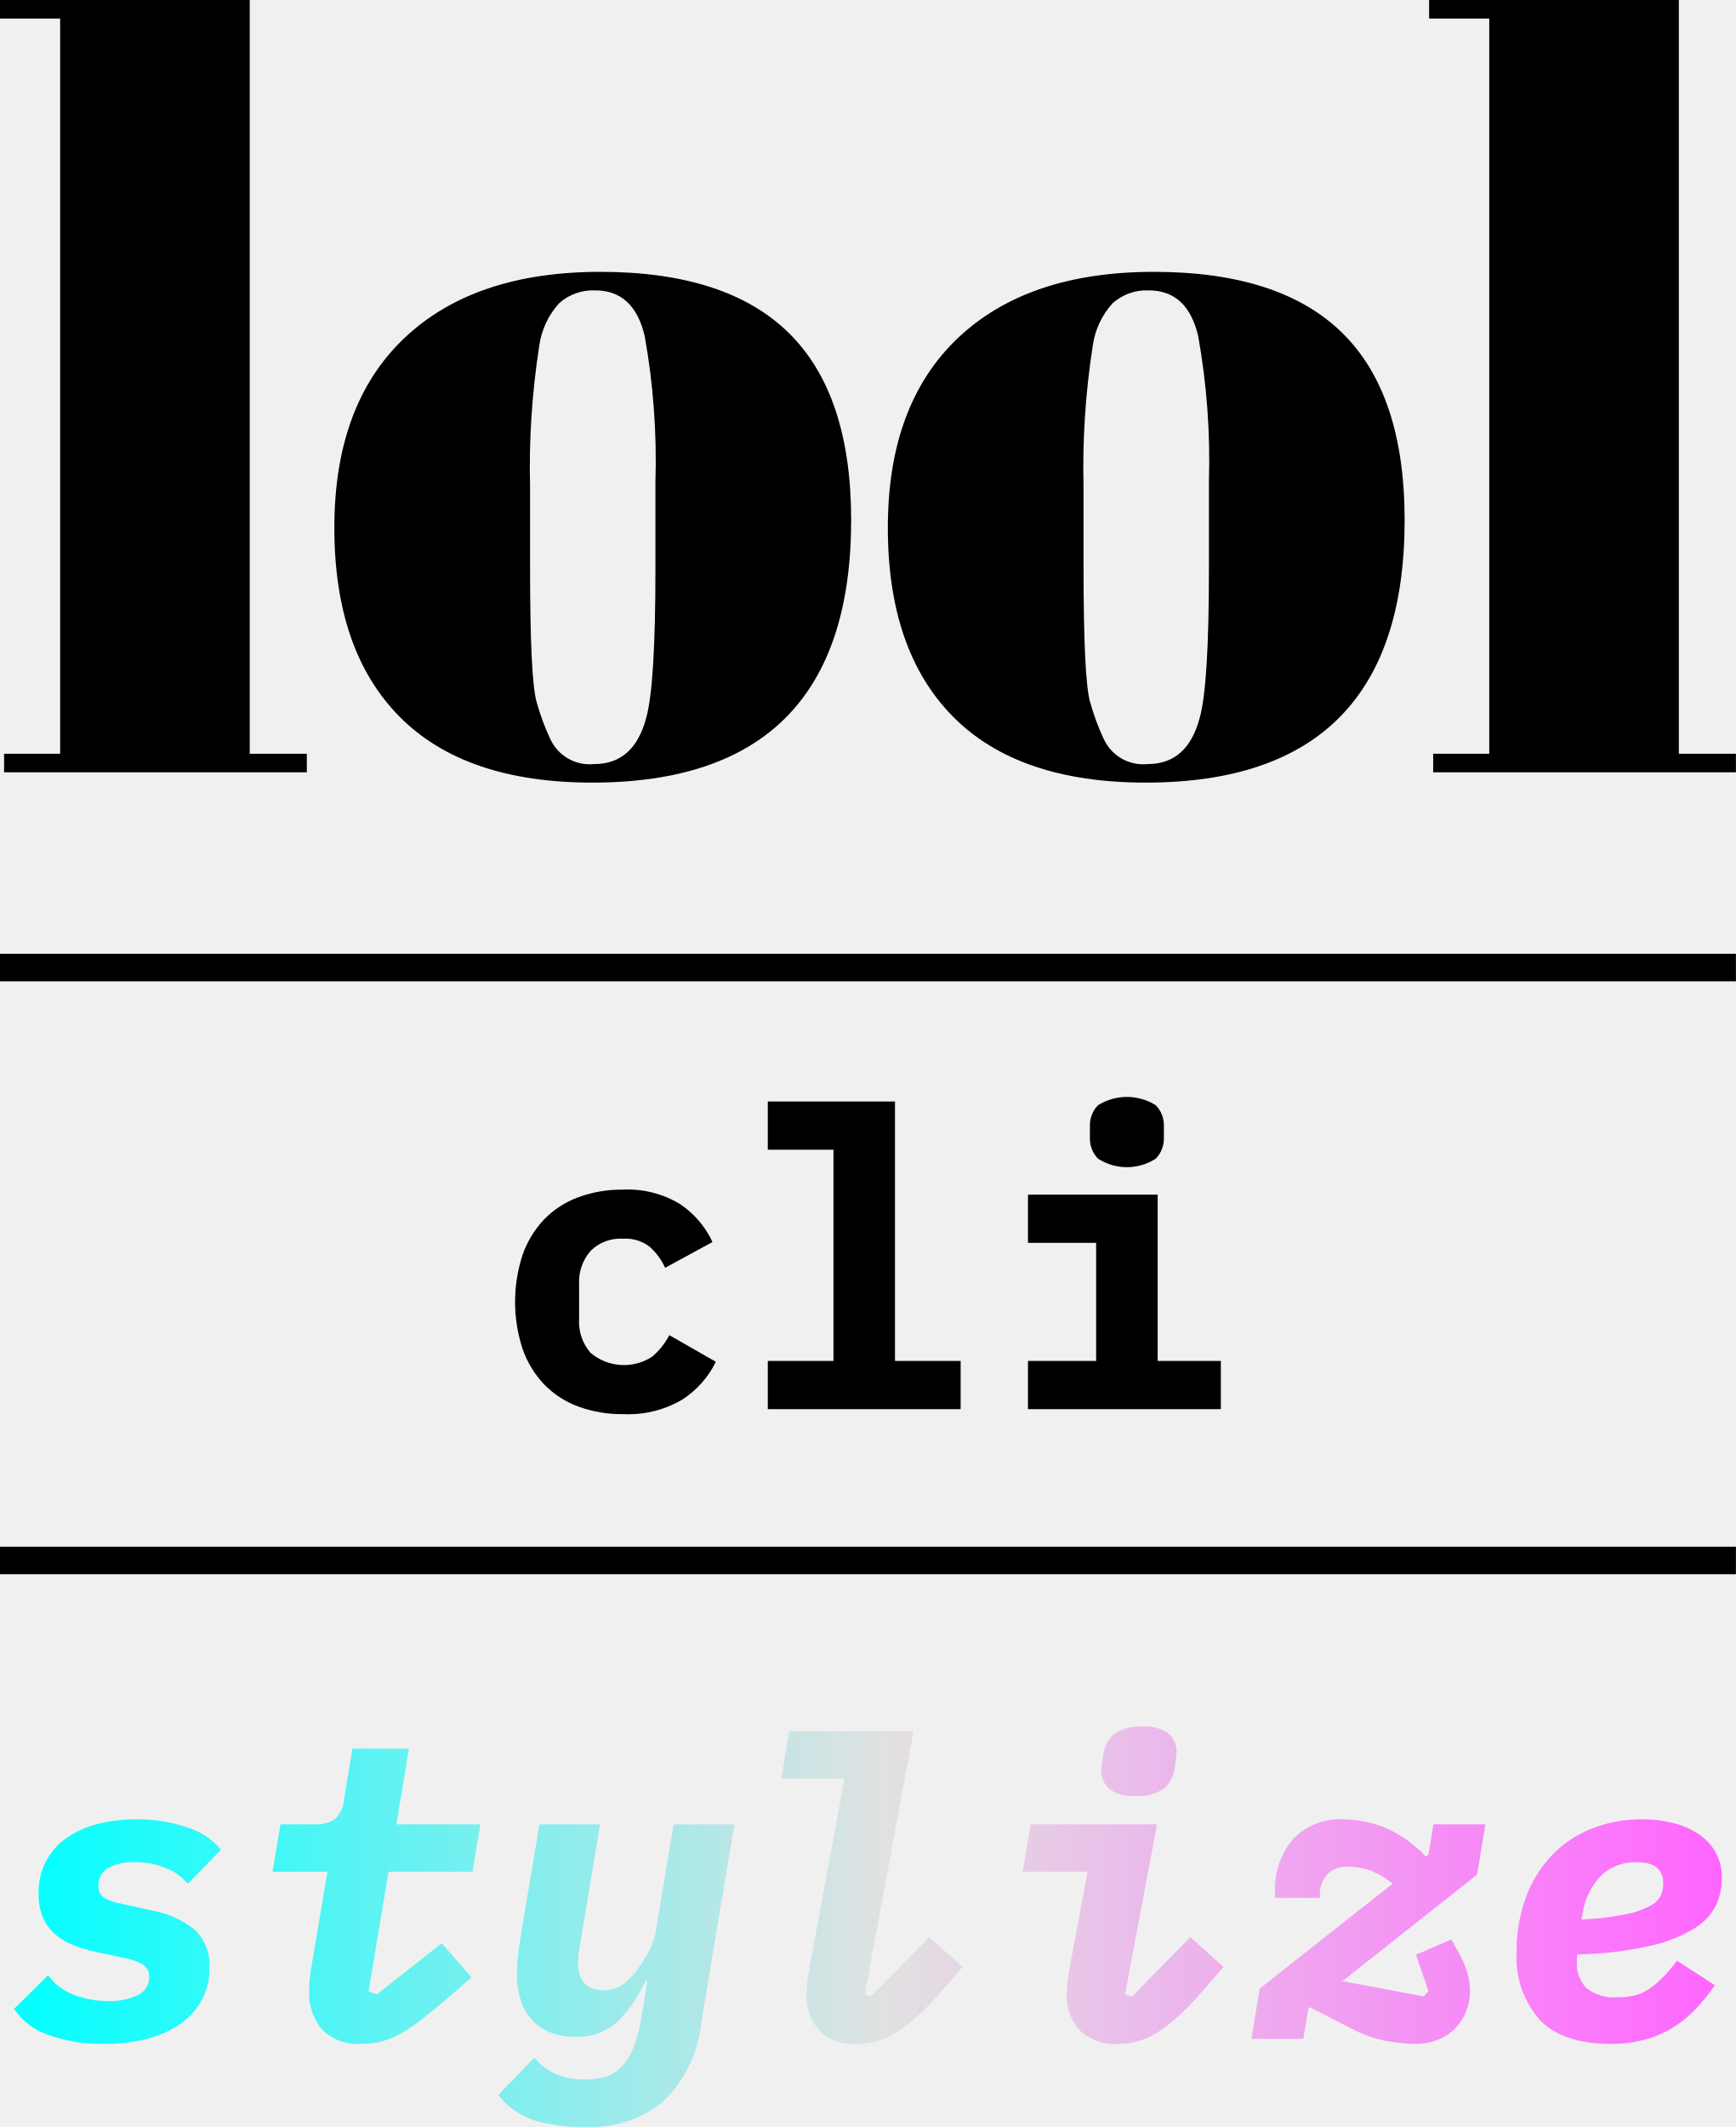
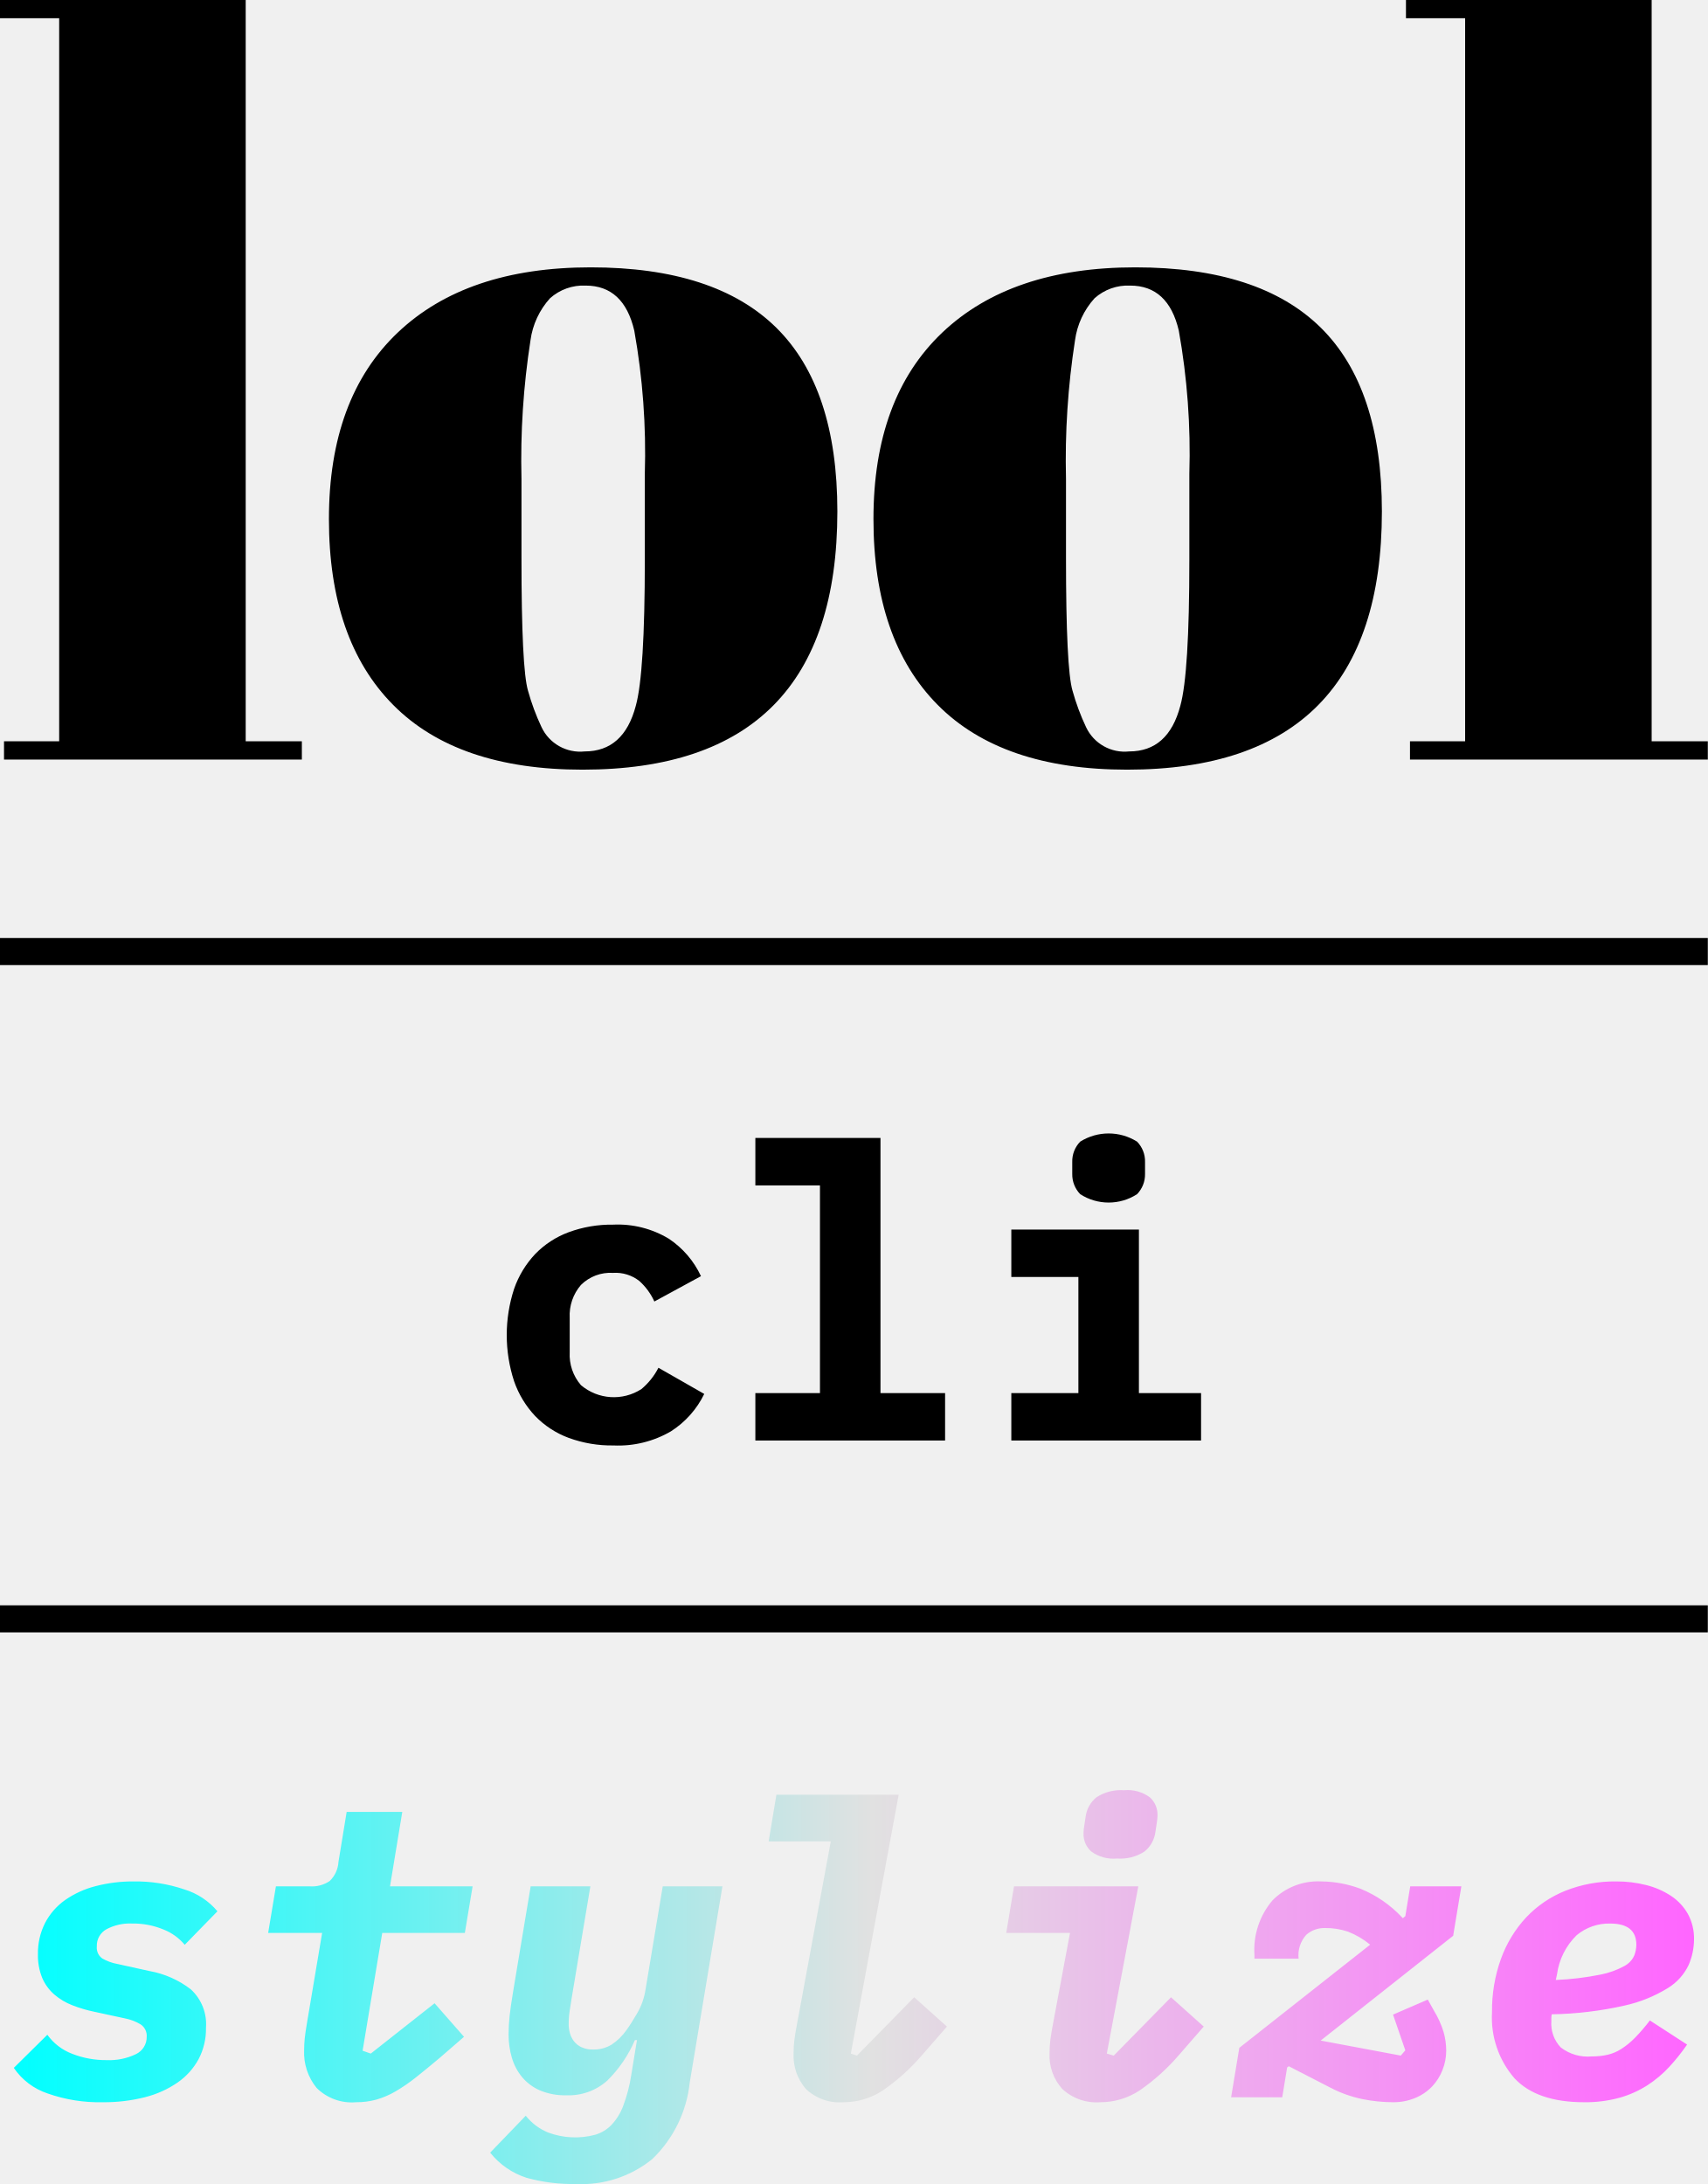
- <svg xmlns="http://www.w3.org/2000/svg" viewBox="0 0 142 173.942">
+ <svg xmlns="http://www.w3.org/2000/svg" viewBox="0 0 142 181.606">
  <style>
        .a { fill: #000000; }
        @media (prefers-color-scheme: dark) {
          .a { fill: #ffffff; }
        }
    </style>
  <defs>
-     <linearGradient id="a" x1="1.148" y1="157.571" x2="140.852" y2="157.571" gradientUnits="userSpaceOnUse">
+     <linearGradient id="a" x1="1.148" y1="165.235" x2="140.852" y2="165.235" gradientUnits="userSpaceOnUse">
      <stop offset="0" stop-color="aqua" />
      <stop offset="0.511" stop-color="#e1e1e1" />
      <stop offset="1" stop-color="#ff65ff" />
    </linearGradient>
  </defs>
-   <path class="a" d="M4.92,1.516H0V0H20.429V61.642h4.67v1.516H.334V61.642H4.92ZM32.686,58.61q-5.337-5.386-5.336-15.453,0-10.061,5.712-15.494,5.71-5.432,16.051-5.432,10.338,0,15.426,5.011,5.085,5.011,5.086,15.285Q69.624,63.999,48.445,64,38.021,64,32.686,58.61ZM43.359,39.831v6.568q0,9.181.542,11.031a18.938,18.938,0,0,0,1.125,3.032,3.549,3.549,0,0,0,3.586,2.022q3.252,0,4.252-3.791.751-2.693.751-12.126V39.41a57.794,57.794,0,0,0-.876-11.916q-.875-3.745-4.044-3.747a4.161,4.161,0,0,0-2.96,1.052,6.487,6.487,0,0,0-1.626,3.495A64.698,64.698,0,0,0,43.359,39.831ZM0,128.737H142v-2.25H0ZM137.331,61.642V0H116.902V1.516h4.92V61.642h-4.586v1.516H142V61.642ZM0,80.25H142V78H0ZM77.963,58.61q-5.338-5.386-5.337-15.453,0-10.061,5.712-15.494,5.712-5.432,16.051-5.432,10.338,0,15.427,5.011,5.083,5.011,5.085,15.285Q114.9,63.999,93.721,64,83.298,64,77.963,58.61ZM88.635,39.831v6.568q0,9.181.541,11.031a18.932,18.932,0,0,0,1.126,3.032,3.547,3.547,0,0,0,3.585,2.022q3.253,0,4.253-3.791.752-2.693.751-12.126h0V39.41a57.82,57.82,0,0,0-.876-11.916q-.875-3.745-4.044-3.747a4.16,4.16,0,0,0-2.96,1.052,6.485,6.485,0,0,0-1.626,3.495A64.709,64.709,0,0,0,88.635,39.831ZM48.305,102.301a3.469,3.469,0,0,1,2.669-1.003,3.198,3.198,0,0,1,2.193.68,5.168,5.168,0,0,1,1.241,1.7l3.876-2.108a7.58,7.58,0,0,0-2.669-3.11A8.21,8.21,0,0,0,50.974,97.286a10.269,10.269,0,0,0-3.689.629,7.502,7.502,0,0,0-2.788,1.818,8.086,8.086,0,0,0-1.751,2.891,12.368,12.368,0,0,0,0,7.684,8.069,8.069,0,0,0,1.751,2.891,7.49,7.49,0,0,0,2.788,1.818,10.371,10.371,0,0,0,3.723.629,8.691,8.691,0,0,0,4.777-1.173,7.659,7.659,0,0,0,2.771-3.11l-3.808-2.176A5.692,5.692,0,0,1,53.337,110.954a4.227,4.227,0,0,1-5.032-.323,3.855,3.855,0,0,1-.935-2.737V105.038A3.855,3.855,0,0,1,48.305,102.301Zm14.501,8.993v3.943H78.582v-3.943H73.21V90.077H62.806v3.945h5.372v17.271Zm31.738-16.541a2.357,2.357,0,0,0,.663-1.684v-.985a2.339,2.339,0,0,0-.663-1.7,4.446,4.446,0,0,0-4.727,0,2.338,2.338,0,0,0-.662,1.7v.985a2.356,2.356,0,0,0,.662,1.684,4.354,4.354,0,0,0,4.727,0Zm-10.455,16.541v3.943H99.866v-3.943h-5.168V97.694H84.089v3.943h5.576v9.656Z" />
-   <path d="M8.526,167.142a12.856,12.856,0,0,1-4.573-.731,5.484,5.484,0,0,1-2.805-2.125L3.936,161.531a4.511,4.511,0,0,0,2.057,1.581,7.62,7.62,0,0,0,2.873.527,5.076,5.076,0,0,0,2.431-.493,1.564,1.564,0,0,0,.901-1.445,1.137,1.137,0,0,0-.51-1.037,4.007,4.007,0,0,0-1.292-.492l-2.516-.545a11.267,11.267,0,0,1-1.853-.544,5.128,5.128,0,0,1-1.513-.9,3.833,3.833,0,0,1-1.003-1.377,4.91,4.91,0,0,1-.357-1.973,5.533,5.533,0,0,1,.595-2.601,5.371,5.371,0,0,1,1.666-1.904,7.769,7.769,0,0,1,2.533-1.155,12.2,12.2,0,0,1,3.162-.392,12.552,12.552,0,0,1,4.216.663,5.794,5.794,0,0,1,2.754,1.819L15.36,154.052a4.367,4.367,0,0,0-1.734-1.259,6.516,6.516,0,0,0-2.652-.51,4.125,4.125,0,0,0-2.125.477,1.555,1.555,0,0,0-.799,1.428,1.092,1.092,0,0,0,.459,1.003,3.932,3.932,0,0,0,1.275.459l2.618.578a7.927,7.927,0,0,1,3.468,1.53,3.934,3.934,0,0,1,1.258,3.195,5.413,5.413,0,0,1-.612,2.602,5.64,5.64,0,0,1-1.734,1.938A8.343,8.343,0,0,1,12.079,166.717,13.706,13.706,0,0,1,8.526,167.142Zm21.08,0a4.134,4.134,0,0,1-3.281-1.19,4.64,4.64,0,0,1-1.037-3.162,9.38,9.38,0,0,1,.051-.969q.051-.492.187-1.275l1.258-7.479H22.296l.646-3.876h2.822a2.623,2.623,0,0,0,1.649-.442,2.405,2.405,0,0,0,.731-1.598l.68-4.148h4.624l-1.02,6.188H39.296l-.646,3.876H31.782l-1.632,9.792.68.238,5.304-4.183,2.448,2.788-2.04,1.769q-1.089.917-1.972,1.614a14.083,14.083,0,0,1-1.683,1.156,6.982,6.982,0,0,1-1.581.68A6.226,6.226,0,0,1,29.606,167.142Zm18.325,6.8a14.483,14.483,0,0,1-4.148-.515,6.351,6.351,0,0,1-3.026-2.092l2.958-3.071a4.58,4.58,0,0,0,1.853,1.394,6.447,6.447,0,0,0,3.927.188,3.107,3.107,0,0,0,1.326-.796,4.701,4.701,0,0,0,.986-1.574,12.659,12.659,0,0,0,.68-2.591l.476-2.911h-.17a10.648,10.648,0,0,1-2.295,3.366,4.804,4.804,0,0,1-3.417,1.224,5.29,5.29,0,0,1-2.193-.408,4.053,4.053,0,0,1-1.479-1.104,4.493,4.493,0,0,1-.85-1.615,6.778,6.778,0,0,1-.272-1.938,14.161,14.161,0,0,1,.085-1.529q.085-.782.289-2.007l1.462-8.771H49.087l-1.564,9.35c-.046.318-.097.646-.153.986a7.086,7.086,0,0,0-.085,1.156,2.717,2.717,0,0,0,.102.714,1.911,1.911,0,0,0,.34.68,1.71,1.71,0,0,0,.629.493,2.229,2.229,0,0,0,.969.188,2.809,2.809,0,0,0,1.53-.408,4.653,4.653,0,0,0,1.224-1.19q.374-.51.901-1.411a5.61,5.61,0,0,0,.697-1.988l1.428-8.568h4.964L57.349,165.51a10.326,10.326,0,0,1-3.111,6.357A9.298,9.298,0,0,1,47.931,173.942ZM70.133,167.142a4.061,4.061,0,0,1-3.128-1.105,4.213,4.213,0,0,1-1.02-2.975,8.925,8.925,0,0,1,.068-1.122q.067-.543.272-1.598l2.754-14.893h-5.168l.646-3.876h10.166l-3.978,21.522.51.17,4.76-4.854,2.72,2.44-2.074,2.38a16.987,16.987,0,0,1-3.247,2.924A5.894,5.894,0,0,1,70.133,167.142Zm21.351,0a4.173,4.173,0,0,1-3.161-1.105,4.128,4.128,0,0,1-1.055-2.975,8.924,8.924,0,0,1,.068-1.122q.067-.543.271-1.598l1.36-7.276H83.665l.646-3.876H94.646L92.028,163.096l.578.17,4.761-4.851,2.72,2.437-2.074,2.38a16.987,16.987,0,0,1-3.247,2.924A5.896,5.896,0,0,1,91.484,167.142Zm1.395-20.265a3.109,3.109,0,0,1-2.159-.595,1.949,1.949,0,0,1-.629-1.479,3.968,3.968,0,0,1,.034-.459q.034-.289.136-.901a2.493,2.493,0,0,1,.918-1.666,3.707,3.707,0,0,1,2.278-.578,3.122,3.122,0,0,1,2.159.595,1.957,1.957,0,0,1,.629,1.479,4.203,4.203,0,0,1-.034.459q-.035.289-.136.901a2.501,2.501,0,0,1-.918,1.666A3.704,3.704,0,0,1,92.878,146.877Zm22.95,20.265a13.24,13.24,0,0,1-2.533-.255,10.222,10.222,0,0,1-2.703-.97l-3.435-1.768-.136.102-.408,2.482h-4.25l.681-4.112,10.88-8.579a6.724,6.724,0,0,0-1.836-1.081,5.753,5.753,0,0,0-1.938-.304,2.271,2.271,0,0,0-1.529.554,2.533,2.533,0,0,0-.646,1.996h-3.672v-.306a6.351,6.351,0,0,1,1.496-4.539,5.305,5.305,0,0,1,4.046-1.581,9.566,9.566,0,0,1,3.281.612,9.77,9.77,0,0,1,3.451,2.38l.067.068.204-.17.408-2.482h4.25l-.68,4.112-11.017,8.714,6.664,1.25.374-.439-1.02-2.97,2.89-1.249.51.918a7.822,7.822,0,0,1,.8,1.768,5.768,5.768,0,0,1,.221,1.564,4.363,4.363,0,0,1-.306,1.598,4.214,4.214,0,0,1-.867,1.377,4.091,4.091,0,0,1-1.395.952A4.653,4.653,0,0,1,115.829,167.142Zm15.877,0q-3.91,0-5.779-1.989a7.697,7.697,0,0,1-1.87-5.491,12.66,12.66,0,0,1,.748-4.454,10.08,10.08,0,0,1,2.091-3.434,9.174,9.174,0,0,1,3.247-2.21,11.083,11.083,0,0,1,4.25-.782,9.91,9.91,0,0,1,2.499.306,6.672,6.672,0,0,1,2.057.901,4.409,4.409,0,0,1,1.395,1.496,4.243,4.243,0,0,1,.51,2.125,5.412,5.412,0,0,1-.442,2.108,4.524,4.524,0,0,1-1.717,1.921,11.594,11.594,0,0,1-3.604,1.462,29.594,29.594,0,0,1-6.068.73,2.006,2.006,0,0,0-.034.323v.255a2.869,2.869,0,0,0,.782,2.176,3.662,3.662,0,0,0,2.584.748,5.867,5.867,0,0,0,1.309-.136,3.649,3.649,0,0,0,1.156-.493,6.626,6.626,0,0,0,1.122-.918,15.151,15.151,0,0,0,1.241-1.444l3.094,2.006a16.875,16.875,0,0,1-1.48,1.853,9.507,9.507,0,0,1-1.818,1.53,8.593,8.593,0,0,1-2.312,1.037A10.669,10.669,0,0,1,131.706,167.142Zm2.177-14.858a4.196,4.196,0,0,0-2.788.969,5.6,5.6,0,0,0-1.633,3.247l-.102.477a23.596,23.596,0,0,0,3.689-.442,6.897,6.897,0,0,0,2.006-.714,1.851,1.851,0,0,0,.833-.884,2.643,2.643,0,0,0,.17-.884Q136.058,152.284,133.882,152.283Z" style="fill:url(#a)" />
+   <path class="a" d="M4.92,1.516H0V0H20.429V61.642h4.67v1.516H.334V61.642H4.92ZM32.686,58.61q-5.337-5.386-5.336-15.453,0-10.061,5.712-15.494,5.71-5.432,16.051-5.432,10.338,0,15.426,5.011,5.085,5.011,5.086,15.285Q69.624,63.999,48.445,64,38.021,64,32.686,58.61ZM43.359,39.831v6.568q0,9.181.542,11.031a18.938,18.938,0,0,0,1.125,3.032,3.549,3.549,0,0,0,3.586,2.022q3.252,0,4.252-3.791.751-2.693.751-12.126V39.41a57.794,57.794,0,0,0-.876-11.916q-.875-3.745-4.044-3.747a4.161,4.161,0,0,0-2.96,1.052,6.487,6.487,0,0,0-1.626,3.495A64.698,64.698,0,0,0,43.359,39.831ZM137.331,61.642V0H116.902V1.516h4.92V61.642h-4.586v1.516H142V61.642Zm-59.368-3.032q-5.338-5.386-5.337-15.453,0-10.061,5.712-15.494,5.712-5.432,16.051-5.432,10.338,0,15.427,5.011,5.083,5.011,5.085,15.285Q114.9,63.999,93.721,64,83.298,64,77.963,58.61ZM88.635,39.831v6.568q0,9.181.541,11.031a18.932,18.932,0,0,0,1.126,3.032,3.547,3.547,0,0,0,3.585,2.022q3.253,0,4.253-3.791.752-2.693.751-12.126h0V39.41a57.82,57.82,0,0,0-.876-11.916q-.875-3.745-4.044-3.747a4.16,4.16,0,0,0-2.96,1.052,6.485,6.485,0,0,0-1.626,3.495A64.709,64.709,0,0,0,88.635,39.831Z" />
+   <path class="a" d="M0,80.25H142V78H0Z" />
+   <path class="a" d="M94.544,99.299a2.357,2.357,0,0,0,.663-1.684v-.985a2.339,2.339,0,0,0-.663-1.7,4.446,4.446,0,0,0-4.727,0,2.338,2.338,0,0,0-.662,1.7v.985a2.356,2.356,0,0,0,.662,1.684,4.354,4.354,0,0,0,4.727,0Zm-46.239,7.548a3.469,3.469,0,0,1,2.669-1.003,3.198,3.198,0,0,1,2.193.68,5.168,5.168,0,0,1,1.241,1.7l3.876-2.108a7.58,7.58,0,0,0-2.669-3.11,8.21,8.21,0,0,0-4.641-1.173,10.269,10.269,0,0,0-3.689.629,7.502,7.502,0,0,0-2.788,1.818,8.086,8.086,0,0,0-1.751,2.891,12.368,12.368,0,0,0,0,7.684,8.069,8.069,0,0,0,1.751,2.891,7.49,7.49,0,0,0,2.788,1.818,10.371,10.371,0,0,0,3.723.629,8.691,8.691,0,0,0,4.777-1.173,7.659,7.659,0,0,0,2.771-3.11l-3.808-2.176a5.692,5.692,0,0,1-1.411,1.768,4.227,4.227,0,0,1-5.032-.323,3.855,3.855,0,0,1-.935-2.737v-2.855A3.855,3.855,0,0,1,48.305,106.847Zm14.501,8.993v3.943H78.582v-3.943H73.21V94.624H62.806v3.945h5.372v17.271Zm21.283,0v3.943H99.866v-3.943h-5.168V102.241H84.089v3.943h5.576v9.656Z" />
+   <path class="a" d="M0,135.737H142v-2.25H0Z" />
+   <path d="M8.526,174.806a12.856,12.856,0,0,1-4.573-.731,5.484,5.484,0,0,1-2.805-2.125L3.936,169.196a4.511,4.511,0,0,0,2.057,1.581,7.62,7.62,0,0,0,2.873.527,5.076,5.076,0,0,0,2.431-.493,1.564,1.564,0,0,0,.901-1.445,1.137,1.137,0,0,0-.51-1.037,4.007,4.007,0,0,0-1.292-.492l-2.516-.545a11.267,11.267,0,0,1-1.853-.544,5.127,5.127,0,0,1-1.513-.9,3.833,3.833,0,0,1-1.003-1.377,4.909,4.909,0,0,1-.357-1.973,5.533,5.533,0,0,1,.595-2.601,5.371,5.371,0,0,1,1.666-1.904,7.769,7.769,0,0,1,2.533-1.155,12.2,12.2,0,0,1,3.162-.392,12.552,12.552,0,0,1,4.216.663,5.794,5.794,0,0,1,2.754,1.819l-2.72,2.788a4.368,4.368,0,0,0-1.734-1.259,6.516,6.516,0,0,0-2.652-.51,4.125,4.125,0,0,0-2.125.477,1.555,1.555,0,0,0-.799,1.428,1.092,1.092,0,0,0,.459,1.003,3.932,3.932,0,0,0,1.275.459l2.618.578a7.926,7.926,0,0,1,3.468,1.53,3.934,3.934,0,0,1,1.258,3.195,5.413,5.413,0,0,1-.612,2.602,5.64,5.64,0,0,1-1.734,1.938,8.343,8.343,0,0,1-2.703,1.225A13.705,13.705,0,0,1,8.526,174.806Zm21.08,0a4.134,4.134,0,0,1-3.281-1.19,4.64,4.64,0,0,1-1.037-3.162,9.38,9.38,0,0,1,.051-.969q.051-.492.187-1.275l1.258-7.479H22.296l.646-3.876h2.822a2.623,2.623,0,0,0,1.649-.442,2.405,2.405,0,0,0,.731-1.598l.68-4.148h4.624l-1.02,6.188H39.296l-.646,3.876H31.782l-1.632,9.792.68.238,5.304-4.183,2.448,2.788-2.04,1.769q-1.089.917-1.972,1.614a14.082,14.082,0,0,1-1.683,1.156,6.982,6.982,0,0,1-1.581.68A6.226,6.226,0,0,1,29.606,174.806Zm18.325,6.8a14.483,14.483,0,0,1-4.148-.515,6.352,6.352,0,0,1-3.026-2.092l2.958-3.071a4.58,4.58,0,0,0,1.853,1.394,6.447,6.447,0,0,0,3.927.188,3.107,3.107,0,0,0,1.326-.796,4.701,4.701,0,0,0,.986-1.574,12.659,12.659,0,0,0,.68-2.591l.476-2.911h-.17a10.648,10.648,0,0,1-2.295,3.366,4.804,4.804,0,0,1-3.417,1.224,5.29,5.29,0,0,1-2.193-.408,4.054,4.054,0,0,1-1.479-1.104,4.493,4.493,0,0,1-.85-1.615,6.778,6.778,0,0,1-.272-1.938,14.161,14.161,0,0,1,.085-1.529q.085-.782.289-2.007l1.462-8.771H49.087l-1.564,9.35c-.046.318-.097.646-.153.986a7.085,7.085,0,0,0-.085,1.156,2.717,2.717,0,0,0,.102.714,1.911,1.911,0,0,0,.34.68,1.71,1.71,0,0,0,.629.493,2.229,2.229,0,0,0,.969.188,2.809,2.809,0,0,0,1.53-.408A4.653,4.653,0,0,0,52.079,168.822q.374-.51.901-1.411a5.61,5.61,0,0,0,.697-1.988L55.105,156.854h4.964l-2.72,16.32a10.326,10.326,0,0,1-3.111,6.357A9.298,9.298,0,0,1,47.931,181.606Zm22.202-6.8a4.061,4.061,0,0,1-3.128-1.105,4.213,4.213,0,0,1-1.02-2.975,8.925,8.925,0,0,1,.068-1.122q.067-.543.272-1.598L69.079,153.114h-5.168l.646-3.876h10.166l-3.978,21.522.51.17,4.76-4.854,2.72,2.44-2.074,2.38A16.988,16.988,0,0,1,73.414,173.82,5.894,5.894,0,0,1,70.133,174.806Zm21.351,0a4.173,4.173,0,0,1-3.161-1.105,4.128,4.128,0,0,1-1.055-2.975,8.924,8.924,0,0,1,.068-1.122q.067-.543.271-1.598l1.36-7.276H83.665l.646-3.876H94.646l-2.618,13.906.578.17,4.761-4.851,2.72,2.437-2.074,2.38A16.988,16.988,0,0,1,94.765,173.82,5.896,5.896,0,0,1,91.484,174.806Zm1.395-20.265a3.109,3.109,0,0,1-2.159-.595,1.949,1.949,0,0,1-.629-1.479,3.969,3.969,0,0,1,.034-.459q.034-.289.136-.901a2.493,2.493,0,0,1,.918-1.666,3.707,3.707,0,0,1,2.278-.578,3.122,3.122,0,0,1,2.159.595,1.957,1.957,0,0,1,.629,1.479,4.203,4.203,0,0,1-.034.459q-.035.289-.136.901a2.501,2.501,0,0,1-.918,1.666A3.704,3.704,0,0,1,92.878,154.542Zm22.95,20.265a13.24,13.24,0,0,1-2.533-.255,10.222,10.222,0,0,1-2.703-.97l-3.435-1.768-.136.102-.408,2.482h-4.25l.681-4.112,10.88-8.579a6.724,6.724,0,0,0-1.836-1.081,5.753,5.753,0,0,0-1.938-.304,2.271,2.271,0,0,0-1.529.554,2.533,2.533,0,0,0-.646,1.996h-3.672v-.306a6.351,6.351,0,0,1,1.496-4.539,5.305,5.305,0,0,1,4.046-1.581,9.566,9.566,0,0,1,3.281.612,9.77,9.77,0,0,1,3.451,2.38l.067.068.204-.17.408-2.482h4.25l-.68,4.112-11.017,8.714,6.664,1.25.374-.439-1.02-2.97,2.89-1.249.51.918a7.822,7.822,0,0,1,.8,1.768,5.768,5.768,0,0,1,.221,1.564,4.363,4.363,0,0,1-.306,1.598,4.214,4.214,0,0,1-.867,1.377,4.091,4.091,0,0,1-1.395.952A4.653,4.653,0,0,1,115.829,174.806Zm15.877,0q-3.91,0-5.779-1.989a7.697,7.697,0,0,1-1.87-5.491,12.66,12.66,0,0,1,.748-4.454,10.08,10.08,0,0,1,2.091-3.434,9.174,9.174,0,0,1,3.247-2.21,11.083,11.083,0,0,1,4.25-.782,9.911,9.911,0,0,1,2.499.306,6.672,6.672,0,0,1,2.057.901,4.409,4.409,0,0,1,1.395,1.496,4.243,4.243,0,0,1,.51,2.125,5.412,5.412,0,0,1-.442,2.108,4.524,4.524,0,0,1-1.717,1.921,11.594,11.594,0,0,1-3.604,1.462,29.592,29.592,0,0,1-6.068.73,2.006,2.006,0,0,0-.034.323v.255a2.87,2.87,0,0,0,.782,2.176,3.662,3.662,0,0,0,2.584.748,5.867,5.867,0,0,0,1.309-.136,3.649,3.649,0,0,0,1.156-.493,6.627,6.627,0,0,0,1.122-.918,15.151,15.151,0,0,0,1.241-1.444l3.094,2.006a16.873,16.873,0,0,1-1.48,1.853,9.506,9.506,0,0,1-1.818,1.53,8.593,8.593,0,0,1-2.312,1.037A10.669,10.669,0,0,1,131.706,174.806Zm2.177-14.858a4.196,4.196,0,0,0-2.788.969,5.6,5.6,0,0,0-1.633,3.247l-.102.477a23.597,23.597,0,0,0,3.689-.442,6.897,6.897,0,0,0,2.006-.714,1.851,1.851,0,0,0,.833-.884,2.643,2.643,0,0,0,.17-.884Q136.058,159.948,133.882,159.948Z" style="fill:url(#a)" />
</svg>
